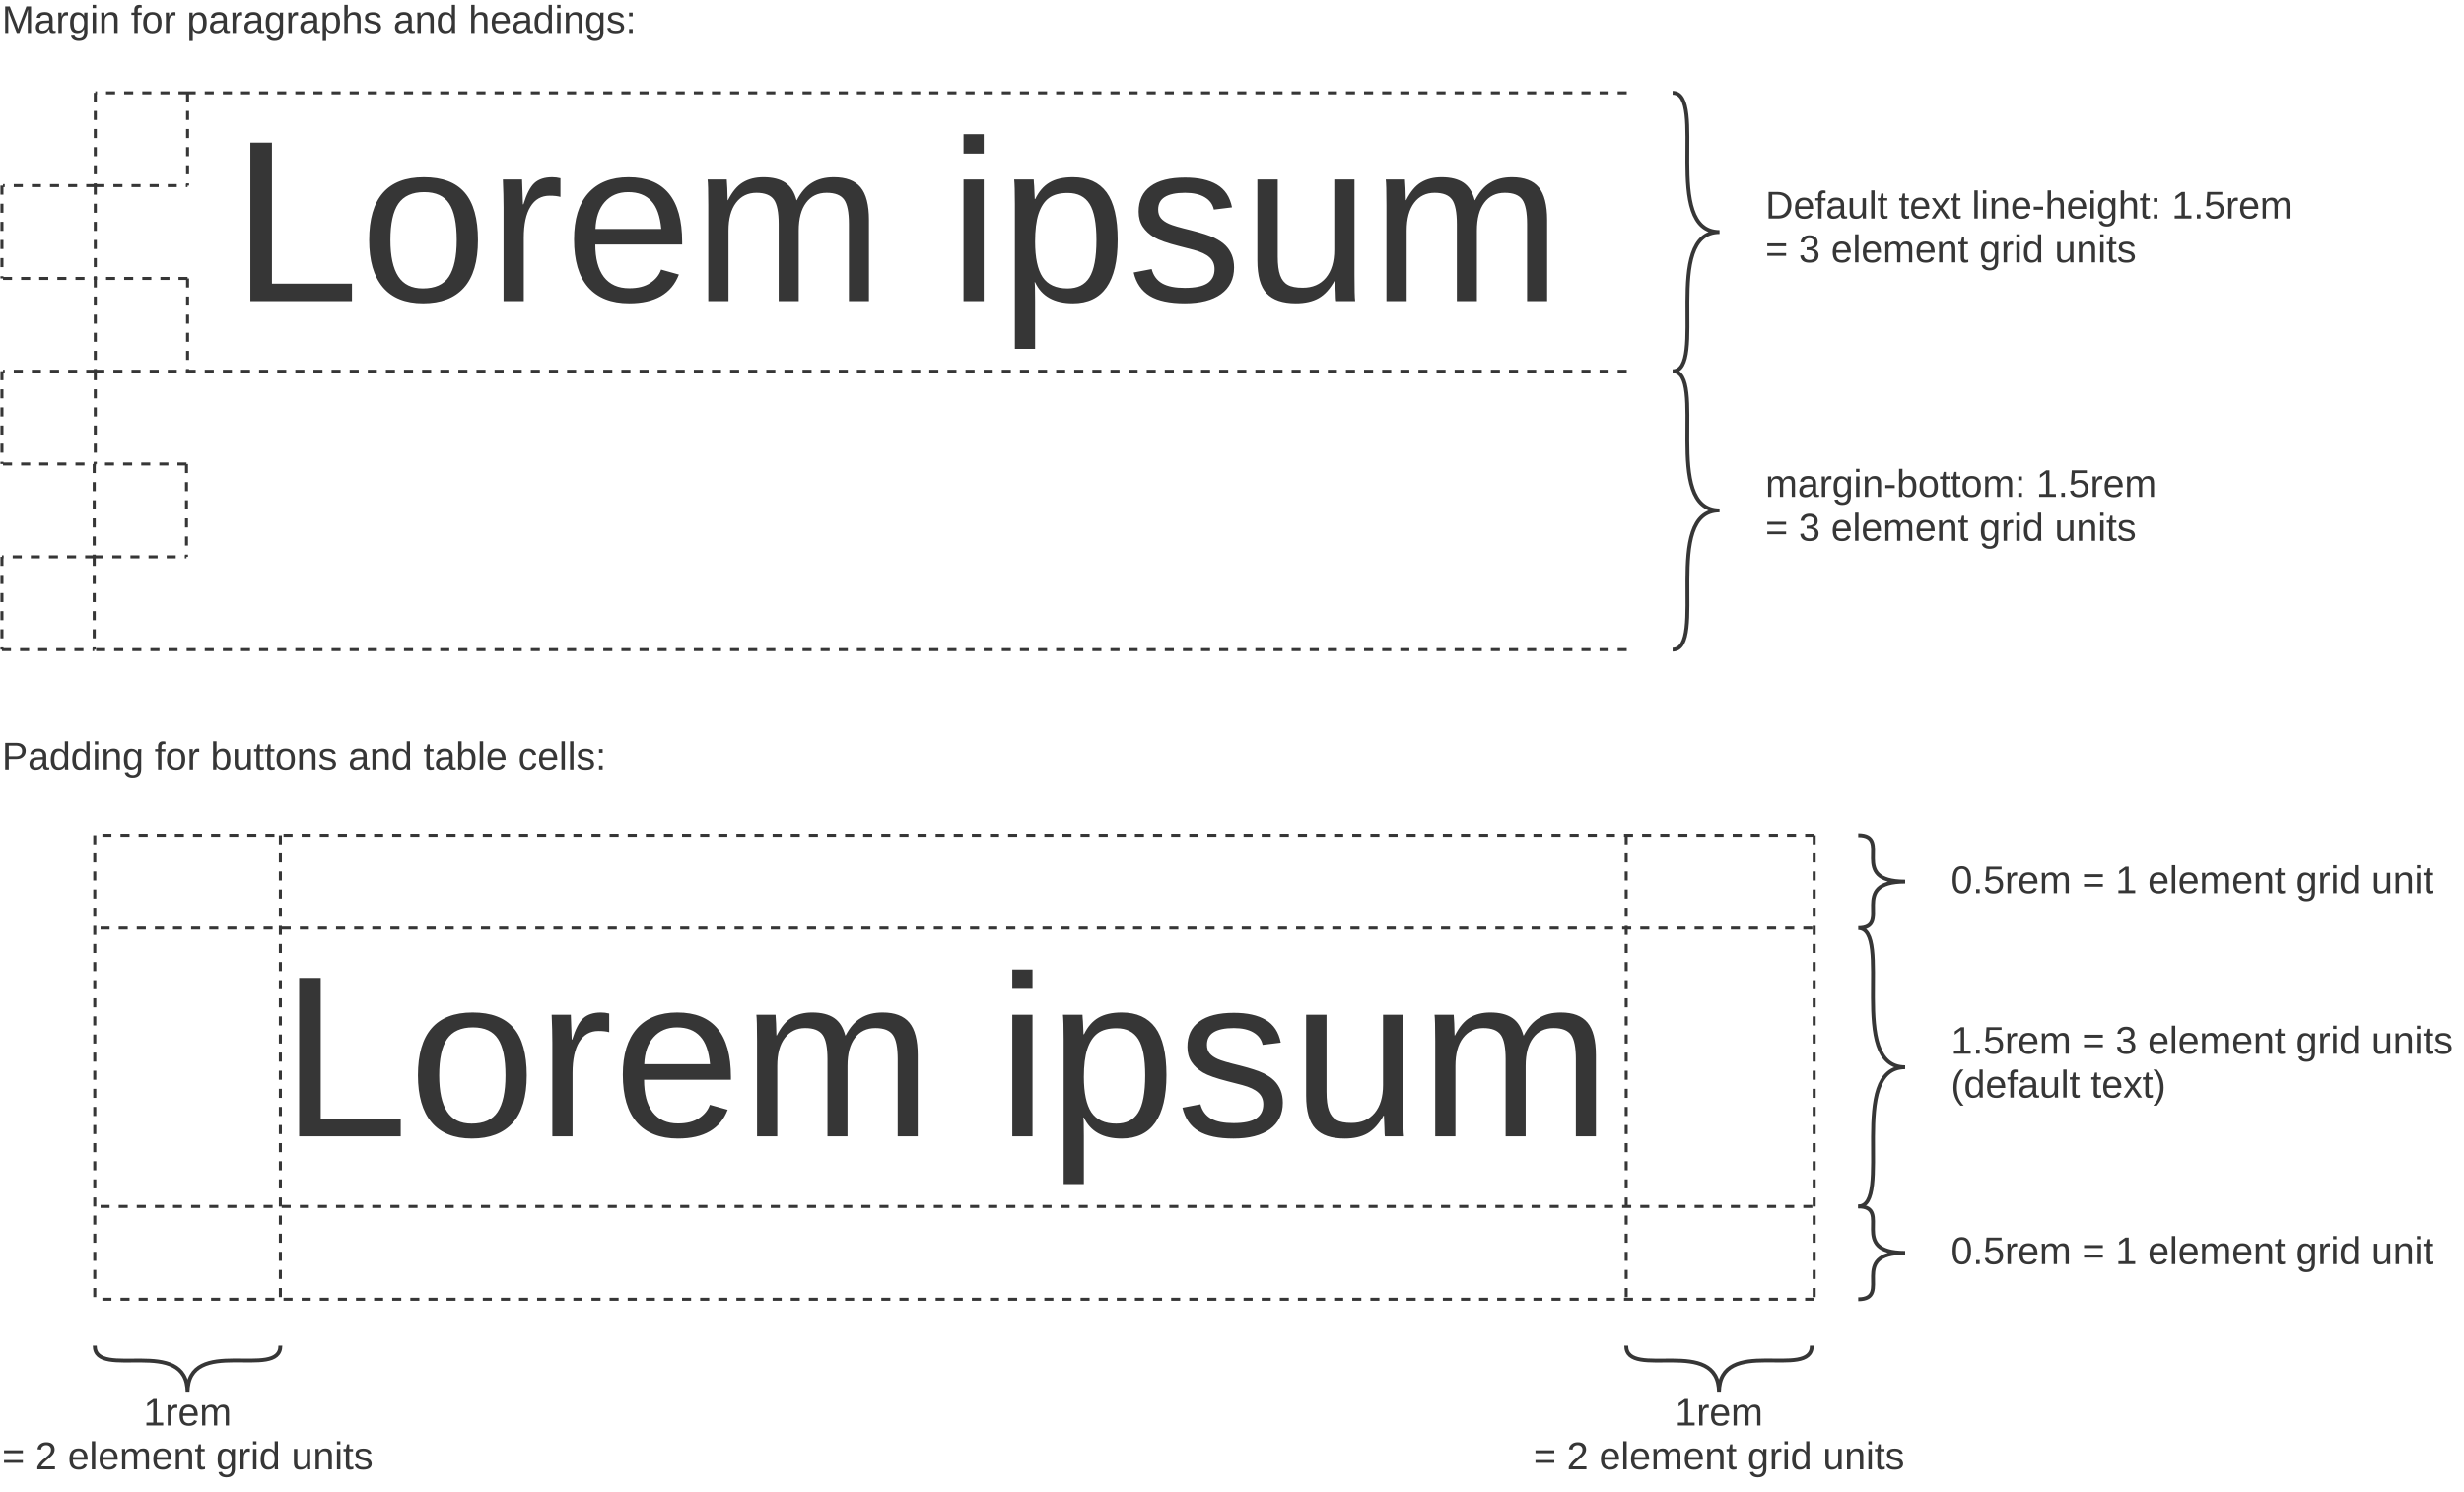
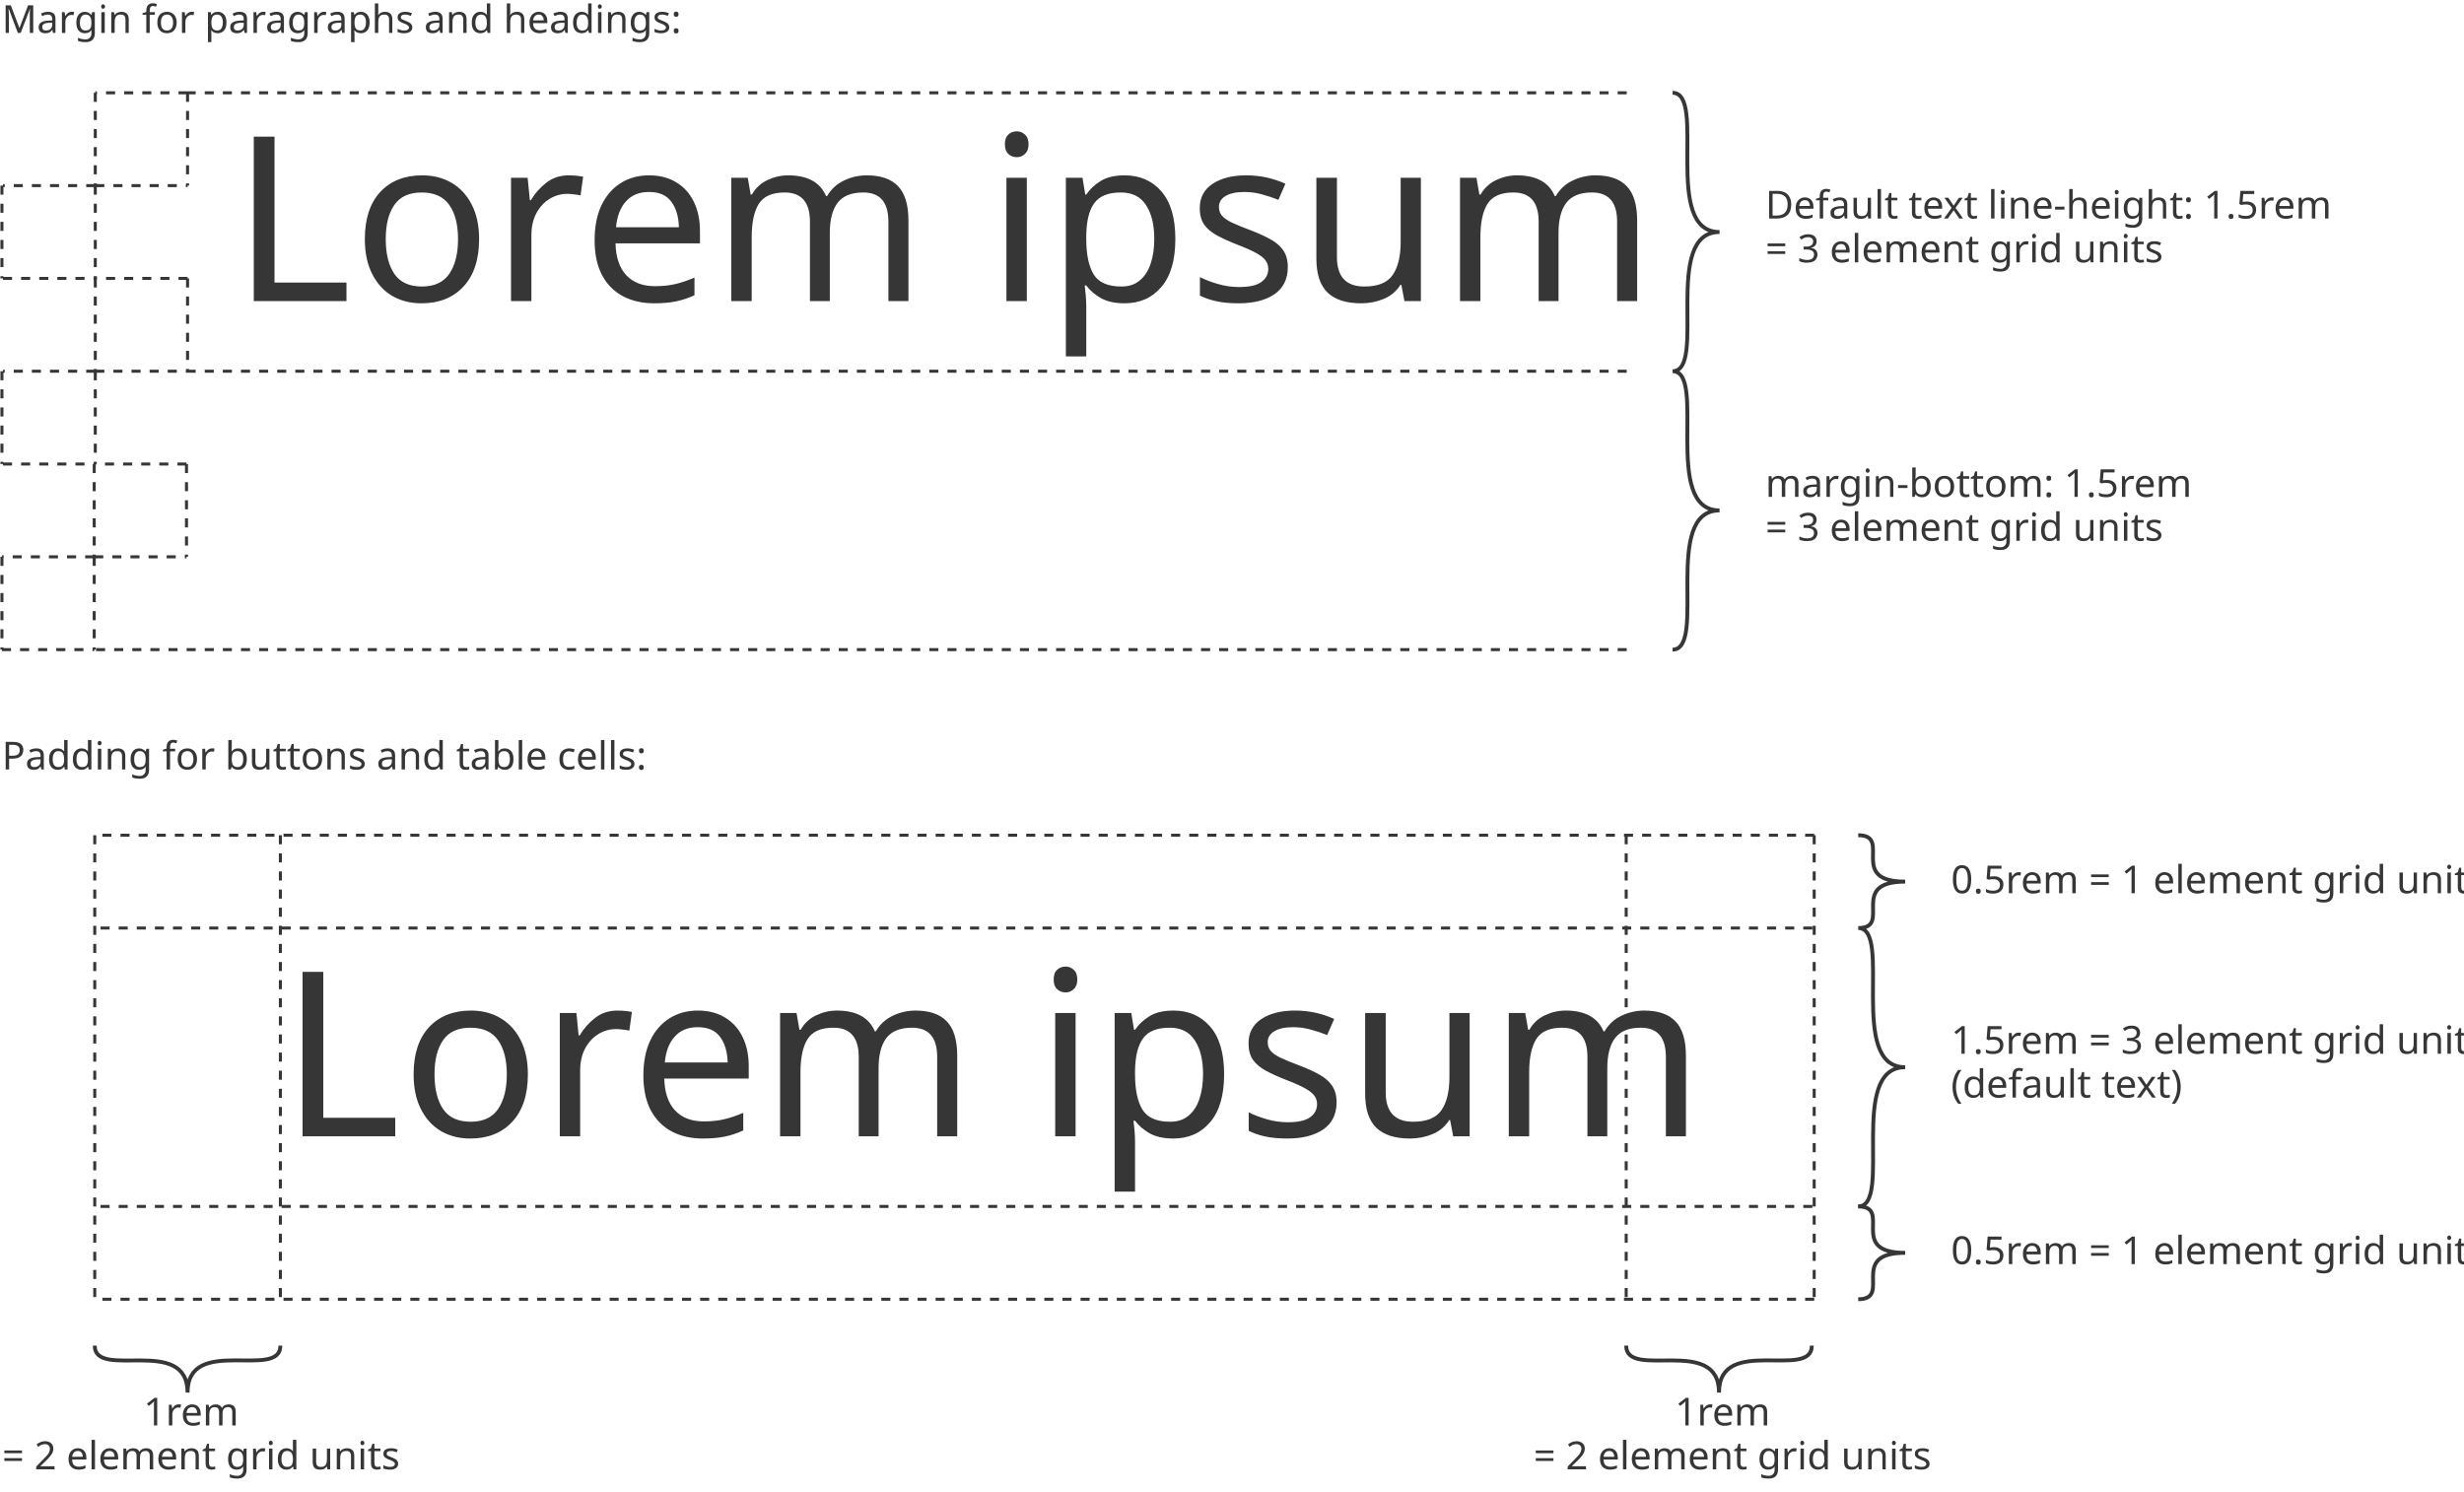
<svg xmlns="http://www.w3.org/2000/svg" version="1.1" x="0" y="0" width="1274.281" height="771.306" viewBox="0, 0, 1274.281, 771.306">
-   <style>
-     text {
-       font-family: Arial, sans-serif;
-     }
-   </style>
-   <path d="M97,48.003 L97,96.003 M97,48.003 L49.276,48.003 M49.276,48.003 L49.276,96.003 M49.276,96.003 L97,96.003 M49.276,96.003 L49.276,144.003 M49.276,96.003 L1.552,96.003 M1,96.003 L1,144.003 M1.552,144.003 L49.276,144.003 M97,144.003 L97,192.003 M97,144.003 L49.276,144.003 M49.276,144.003 L49.276,192.003 M49.276,192.003 L97,192.003 M49.276,192.003 L49.276,240.003 M49.276,192.003 L1.552,192.003 M1,192.003 L1,240.003 M1.552,240.003 L49.276,240.003 M96.448,240.003 L96.448,288.003 M96.448,240.003 L48.724,240.003 M48.724,240.003 L48.724,288.003 M48.724,288.003 L96.448,288.003 M48.724,288.003 L48.724,336.003 M48.724,288.003 L1,288.003 M1,288.003 L1,336.003 M1,336.003 L48.724,336.003 M841.276,48.003 L97,48.003 M841.276,192.003 L97,192.003 M841.276,336.003 L48.724,336.003" fill-opacity="0" stroke="#363636" stroke-width="1.562" stroke-dasharray="4.684,4.684" />
-   <text transform="matrix(5.67, 0, 0, 5.67, 167.899, 24.001)">
-     <tspan x="-29.439" y="-1.233" font-size="3.528" fill="#363636">Margin for paragraphs and headings:</tspan>
-   </text>
-   <text transform="matrix(5.67, 0, 0, 5.67, 466.668, 118.869)">
-     <tspan x="-61.188" y="6.5" font-size="21" fill="#363636">Lorem ipsum</tspan>
-   </text>
-   <path d="M865,48.003 C882.974,48.003 859.25,120.003 889.276,120.003 C859.356,120.003 882.974,192.003 865,192.003 M865,192.003 M865,192.003 C882.974,192.003 859.25,264.003 889.276,264.003 C859.356,264.003 882.974,336.003 865,336.003 M865,336.003" fill-opacity="0" stroke="#363636" stroke-width="2" />
-   <path d="M145,432.003 L145,672.003 M49,432.003 L49,672.003 M938.224,432.003 L49,432.003 M937.276,624.003 L49,624.003 M938.224,672.003 L49,672.003" fill-opacity="0" stroke="#363636" stroke-width="1.562" stroke-dasharray="4.684,4.684" />
-   <text transform="matrix(5.67, 0, 0, 5.67, 158.929, 406.488)">
-     <tspan x="-27.857" y="-1.5" font-size="3.528" fill="#363636">Padding for buttons and table cells:</tspan>
-   </text>
-   <text transform="matrix(5.67, 0, 0, 5.67, 491.892, 550.869)">
-     <tspan x="-61.188" y="6.5" font-size="21" fill="#363636">Lorem ipsum</tspan>
-   </text>
-   <path d="M961,432.003 C978.974,432.003 955.25,456.003 985.276,456.003 C955.356,456.003 978.974,480.003 961,480.003 M961,480.003 M961,480.003 C978.974,480.003 955.25,552.003 985.276,552.003 C955.356,552.003 978.974,624.003 961,624.003 M961,624.003" fill-opacity="0" stroke="#363636" stroke-width="2" />
-   <path d="M937.276,480.003 L49,480.003 M938.224,432.003 L938.224,672.003 M841,432.003 L841,672.003" fill-opacity="0" stroke="#363636" stroke-width="1.562" stroke-dasharray="4.684,4.684" />
-   <path d="M961,624.003 C978.974,624.003 955.25,648.003 985.276,648.003 C955.356,648.003 978.974,672.003 961,672.003 M961,672.003" fill-opacity="0" stroke="#363636" stroke-width="2" />
-   <text transform="matrix(5.67, 0, 0, 5.67, 1052.158, 110.177)">
-     <tspan x="-24.545" y="0.5" font-size="3.528" fill="#363636">Default text line-height: 1.5rem</tspan>
-   </text>
-   <text transform="matrix(5.67, 0, 0, 5.67, 1011.727, 132.857)">
-     <tspan x="-17.415" y="0.5" font-size="3.528" fill="#363636">= 3 element grid units</tspan>
-   </text>
-   <text transform="matrix(5.67, 0, 0, 5.67, 1016.99, 254.177)">
-     <tspan x="-18.342" y="0.5" font-size="3.528" fill="#363636">margin-bottom: 1.5rem</tspan>
-   </text>
-   <text transform="matrix(5.67, 0, 0, 5.67, 1011.727, 276.857)">
-     <tspan x="-17.415" y="0.5" font-size="3.528" fill="#363636">= 3 element grid units</tspan>
-   </text>
-   <text transform="matrix(5.67, 0, 0, 5.67, 1136.63, 459.178)">
-     <tspan x="-22.513" y="0.5" font-size="3.528" fill="#363636">0.5rem = 1 element grid unit</tspan>
-   </text>
-   <text transform="matrix(5.67, 0, 0, 5.67, 1136.63, 651.003)">
-     <tspan x="-22.513" y="0.5" font-size="3.528" fill="#363636">0.5rem = 1 element grid unit</tspan>
-   </text>
-   <text transform="matrix(5.67, 0, 0, 5.67, 1141.631, 542.177)">
-     <tspan x="-23.395" y="0.5" font-size="3.528" fill="#363636">1.5rem = 3 element grid units</tspan>
-   </text>
-   <text transform="matrix(5.67, 0, 0, 5.67, 1067.412, 564.857)">
-     <tspan x="-10.304" y="0.5" font-size="3.528" fill="#363636">(default text)</tspan>
-   </text>
-   <path d="M937,696.003 C937,713.977 889,690.253 889,720.279 C889,690.359 841,713.977 841,696.003 M841,696.003" fill-opacity="0" stroke="#363636" stroke-width="2" />
-   <g>
-     <text transform="matrix(5.67, 0, 0, 5.67, 891.835, 734.451)">
-       <tspan x="-4.519" y="0.5" font-size="3.528" fill="#363636">1rem </tspan>
+   <g id="Layer_1">
+     <path d="M97,48.003 L97,96.003 M97,48.003 L49.276,48.003 M49.276,48.003 L49.276,96.003 M49.276,96.003 L97,96.003 M49.276,96.003 L49.276,144.003 M49.276,96.003 L1.552,96.003 M1,96.003 L1,144.003 M1.552,144.003 L49.276,144.003 M97,144.003 L97,192.003 M97,144.003 L49.276,144.003 M49.276,144.003 L49.276,192.003 M49.276,192.003 L97,192.003 M49.276,192.003 L49.276,240.003 M49.276,192.003 L1.552,192.003 M1,192.003 L1,240.003 M1.552,240.003 L49.276,240.003 M96.448,240.003 L96.448,288.003 M96.448,240.003 L48.724,240.003 M48.724,240.003 L48.724,288.003 M48.724,288.003 L96.448,288.003 M48.724,288.003 L48.724,336.003 M48.724,288.003 L1,288.003 M1,288.003 L1,336.003 M1,336.003 L48.724,336.003 M841.276,48.003 L97,48.003 M841.276,192.003 L97,192.003 M841.276,336.003 L48.724,336.003" fill-opacity="0" stroke="#363636" stroke-width="1.562" stroke-dasharray="4.684,4.684" />
+     <text transform="matrix(5.67, 0, 0, 5.67, 167.84, 14.175)">
+       <tspan x="-29.429" y="0.5" font-family="ArialMT" font-size="3.528" fill="#363636">Margin for paragraphs and headings:</tspan>
    </text>
-     <text transform="matrix(5.67, 0, 0, 5.67, 891.838, 757.131)">
-       <tspan x="-17.415" y="0.5" font-size="3.528" fill="#363636">= 2 element grid units</tspan>
+     <text transform="matrix(5.67, 0, 0, 5.67, 466.667, 118.869)">
+       <tspan x="-61.188" y="6.5" font-family="ArialMT" font-size="21" fill="#363636">Lorem ipsum</tspan>
    </text>
-   </g>
-   <path d="M145,696.003 C145,713.977 97,690.253 97,720.279 C97,690.359 49,713.977 49,696.003 M49,696.003" fill-opacity="0" stroke="#363636" stroke-width="2" />
-   <g>
-     <text transform="matrix(5.67, 0, 0, 5.67, 99.835, 734.451)">
-       <tspan x="-4.519" y="0.5" font-size="3.528" fill="#363636">1rem </tspan>
+     <path d="M865,48.003 C882.974,48.003 859.25,120.003 889.276,120.003 C859.356,120.003 882.974,192.003 865,192.003 M865,192.003 M865,192.003 C882.974,192.003 859.25,264.003 889.276,264.003 C859.356,264.003 882.974,336.003 865,336.003 M865,336.003" fill-opacity="0" stroke="#363636" stroke-width="2" />
+     <path d="M145,432.003 L145,672.003 M49,432.003 L49,672.003 M938.224,432.003 L49,432.003 M937.276,624.003 L49,624.003 M938.224,672.003 L49,672.003" fill-opacity="0" stroke="#363636" stroke-width="1.562" stroke-dasharray="4.684,4.684" />
+     <text transform="matrix(5.67, 0, 0, 5.67, 160.06, 395.148)">
+       <tspan x="-28.056" y="0.5" font-family="ArialMT" font-size="3.528" fill="#363636">Padding for buttons and table cells:</tspan>
    </text>
-     <text transform="matrix(5.67, 0, 0, 5.67, 99.838, 757.131)">
-       <tspan x="-17.415" y="0.5" font-size="3.528" fill="#363636">= 2 element grid units</tspan>
+     <text transform="matrix(5.67, 0, 0, 5.67, 491.891, 550.869)">
+       <tspan x="-61.188" y="6.5" font-family="ArialMT" font-size="21" fill="#363636">Lorem ipsum</tspan>
    </text>
+     <path d="M961,432.003 C978.974,432.003 955.25,456.003 985.276,456.003 C955.356,456.003 978.974,480.003 961,480.003 M961,480.003 M961,480.003 C978.974,480.003 955.25,552.003 985.276,552.003 C955.356,552.003 978.974,624.003 961,624.003 M961,624.003" fill-opacity="0" stroke="#363636" stroke-width="2" />
+     <path d="M937.276,480.003 L49,480.003 M938.224,432.003 L938.224,672.003 M841,432.003 L841,672.003" fill-opacity="0" stroke="#363636" stroke-width="1.562" stroke-dasharray="4.684,4.684" />
+     <path d="M961,624.003 C978.974,624.003 955.25,648.003 985.276,648.003 C955.356,648.003 978.974,672.003 961,672.003 M961,672.003" fill-opacity="0" stroke="#363636" stroke-width="2" />
+     <text transform="matrix(5.67, 0, 0, 5.67, 1052.03, 110.177)">
+       <tspan x="-24.522" y="0.5" font-family="ArialMT" font-size="3.528" fill="#363636">Default text line-height: 1.5rem</tspan>
+     </text>
+     <text transform="matrix(5.67, 0, 0, 5.67, 1011.726, 132.857)">
+       <tspan x="-17.415" y="0.5" font-family="ArialMT" font-size="3.528" fill="#363636">= 3 element grid units</tspan>
+     </text>
+     <text transform="matrix(5.67, 0, 0, 5.67, 1016.992, 254.177)">
+       <tspan x="-18.342" y="0.5" font-family="ArialMT" font-size="3.528" fill="#363636">margin-bottom: 1.5rem</tspan>
+     </text>
+     <text transform="matrix(5.67, 0, 0, 5.67, 1011.726, 276.857)">
+       <tspan x="-17.415" y="0.5" font-family="ArialMT" font-size="3.528" fill="#363636">= 3 element grid units</tspan>
+     </text>
+     <text transform="matrix(5.67, 0, 0, 5.67, 1136.63, 459.178)">
+       <tspan x="-22.513" y="0.5" font-family="ArialMT" font-size="3.528" fill="#363636">0.5rem = 1 element grid unit</tspan>
+     </text>
+     <text transform="matrix(5.67, 0, 0, 5.67, 1136.63, 651.003)">
+       <tspan x="-22.513" y="0.5" font-family="ArialMT" font-size="3.528" fill="#363636">0.5rem = 1 element grid unit</tspan>
+     </text>
+     <text transform="matrix(5.67, 0, 0, 5.67, 1141.631, 542.177)">
+       <tspan x="-23.395" y="0.5" font-family="ArialMT" font-size="3.528" fill="#363636">1.5rem = 3 element grid units</tspan>
+     </text>
+     <text transform="matrix(5.67, 0, 0, 5.67, 1067.415, 564.857)">
+       <tspan x="-10.304" y="0.5" font-family="ArialMT" font-size="3.528" fill="#363636">(default text)</tspan>
+     </text>
+     <path d="M937,696.003 C937,713.977 889,690.253 889,720.279 C889,690.359 841,713.977 841,696.003 M841,696.003" fill-opacity="0" stroke="#363636" stroke-width="2" />
+     <g>
+       <text transform="matrix(5.67, 0, 0, 5.67, 891.835, 734.451)">
+         <tspan x="-4.519" y="0.5" font-family="ArialMT" font-size="3.528" fill="#363636">1rem </tspan>
+       </text>
+       <text transform="matrix(5.67, 0, 0, 5.67, 891.837, 757.131)">
+         <tspan x="-17.415" y="0.5" font-family="ArialMT" font-size="3.528" fill="#363636">= 2 element grid units</tspan>
+       </text>
+     </g>
+     <path d="M145,696.003 C145,713.977 97,690.253 97,720.279 C97,690.359 49,713.977 49,696.003 M49,696.003" fill-opacity="0" stroke="#363636" stroke-width="2" />
+     <g>
+       <text transform="matrix(5.67, 0, 0, 5.67, 99.835, 734.451)">
+         <tspan x="-4.519" y="0.5" font-family="ArialMT" font-size="3.528" fill="#363636">1rem </tspan>
+       </text>
+       <text transform="matrix(5.67, 0, 0, 5.67, 99.837, 757.131)">
+         <tspan x="-17.415" y="0.5" font-family="ArialMT" font-size="3.528" fill="#363636">= 2 element grid units</tspan>
+       </text>
+     </g>
  </g>
</svg>
